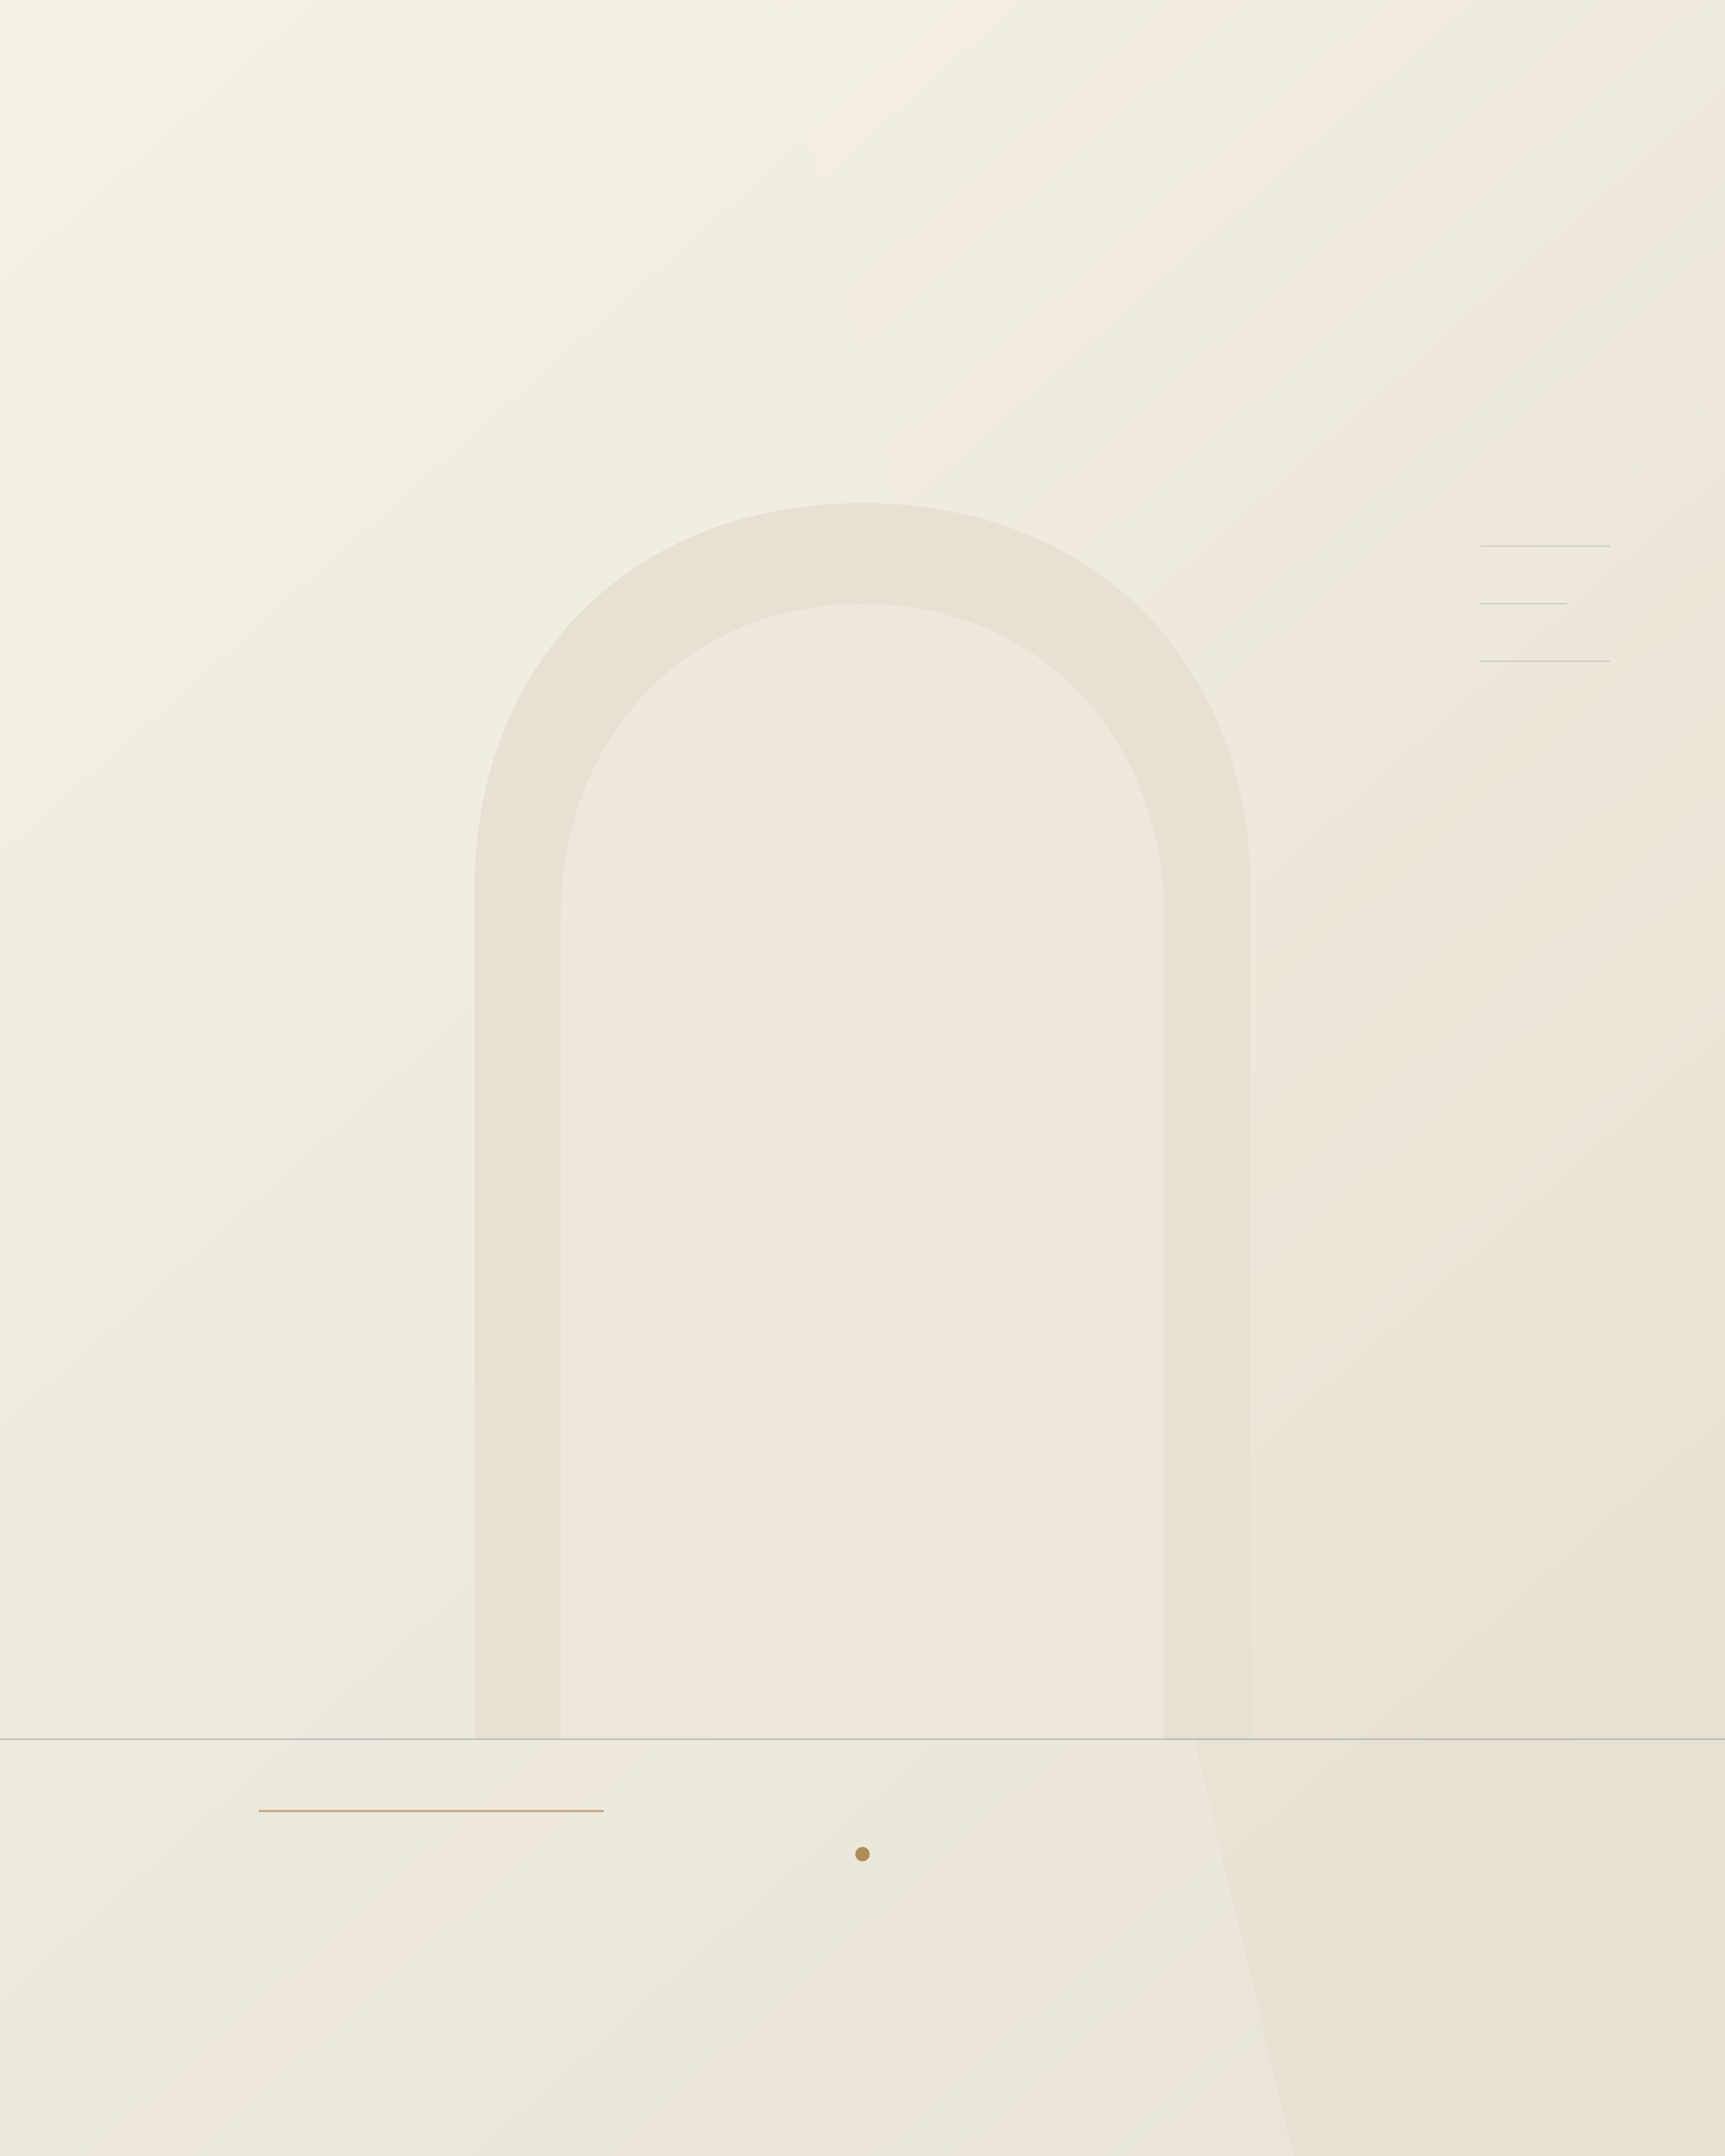
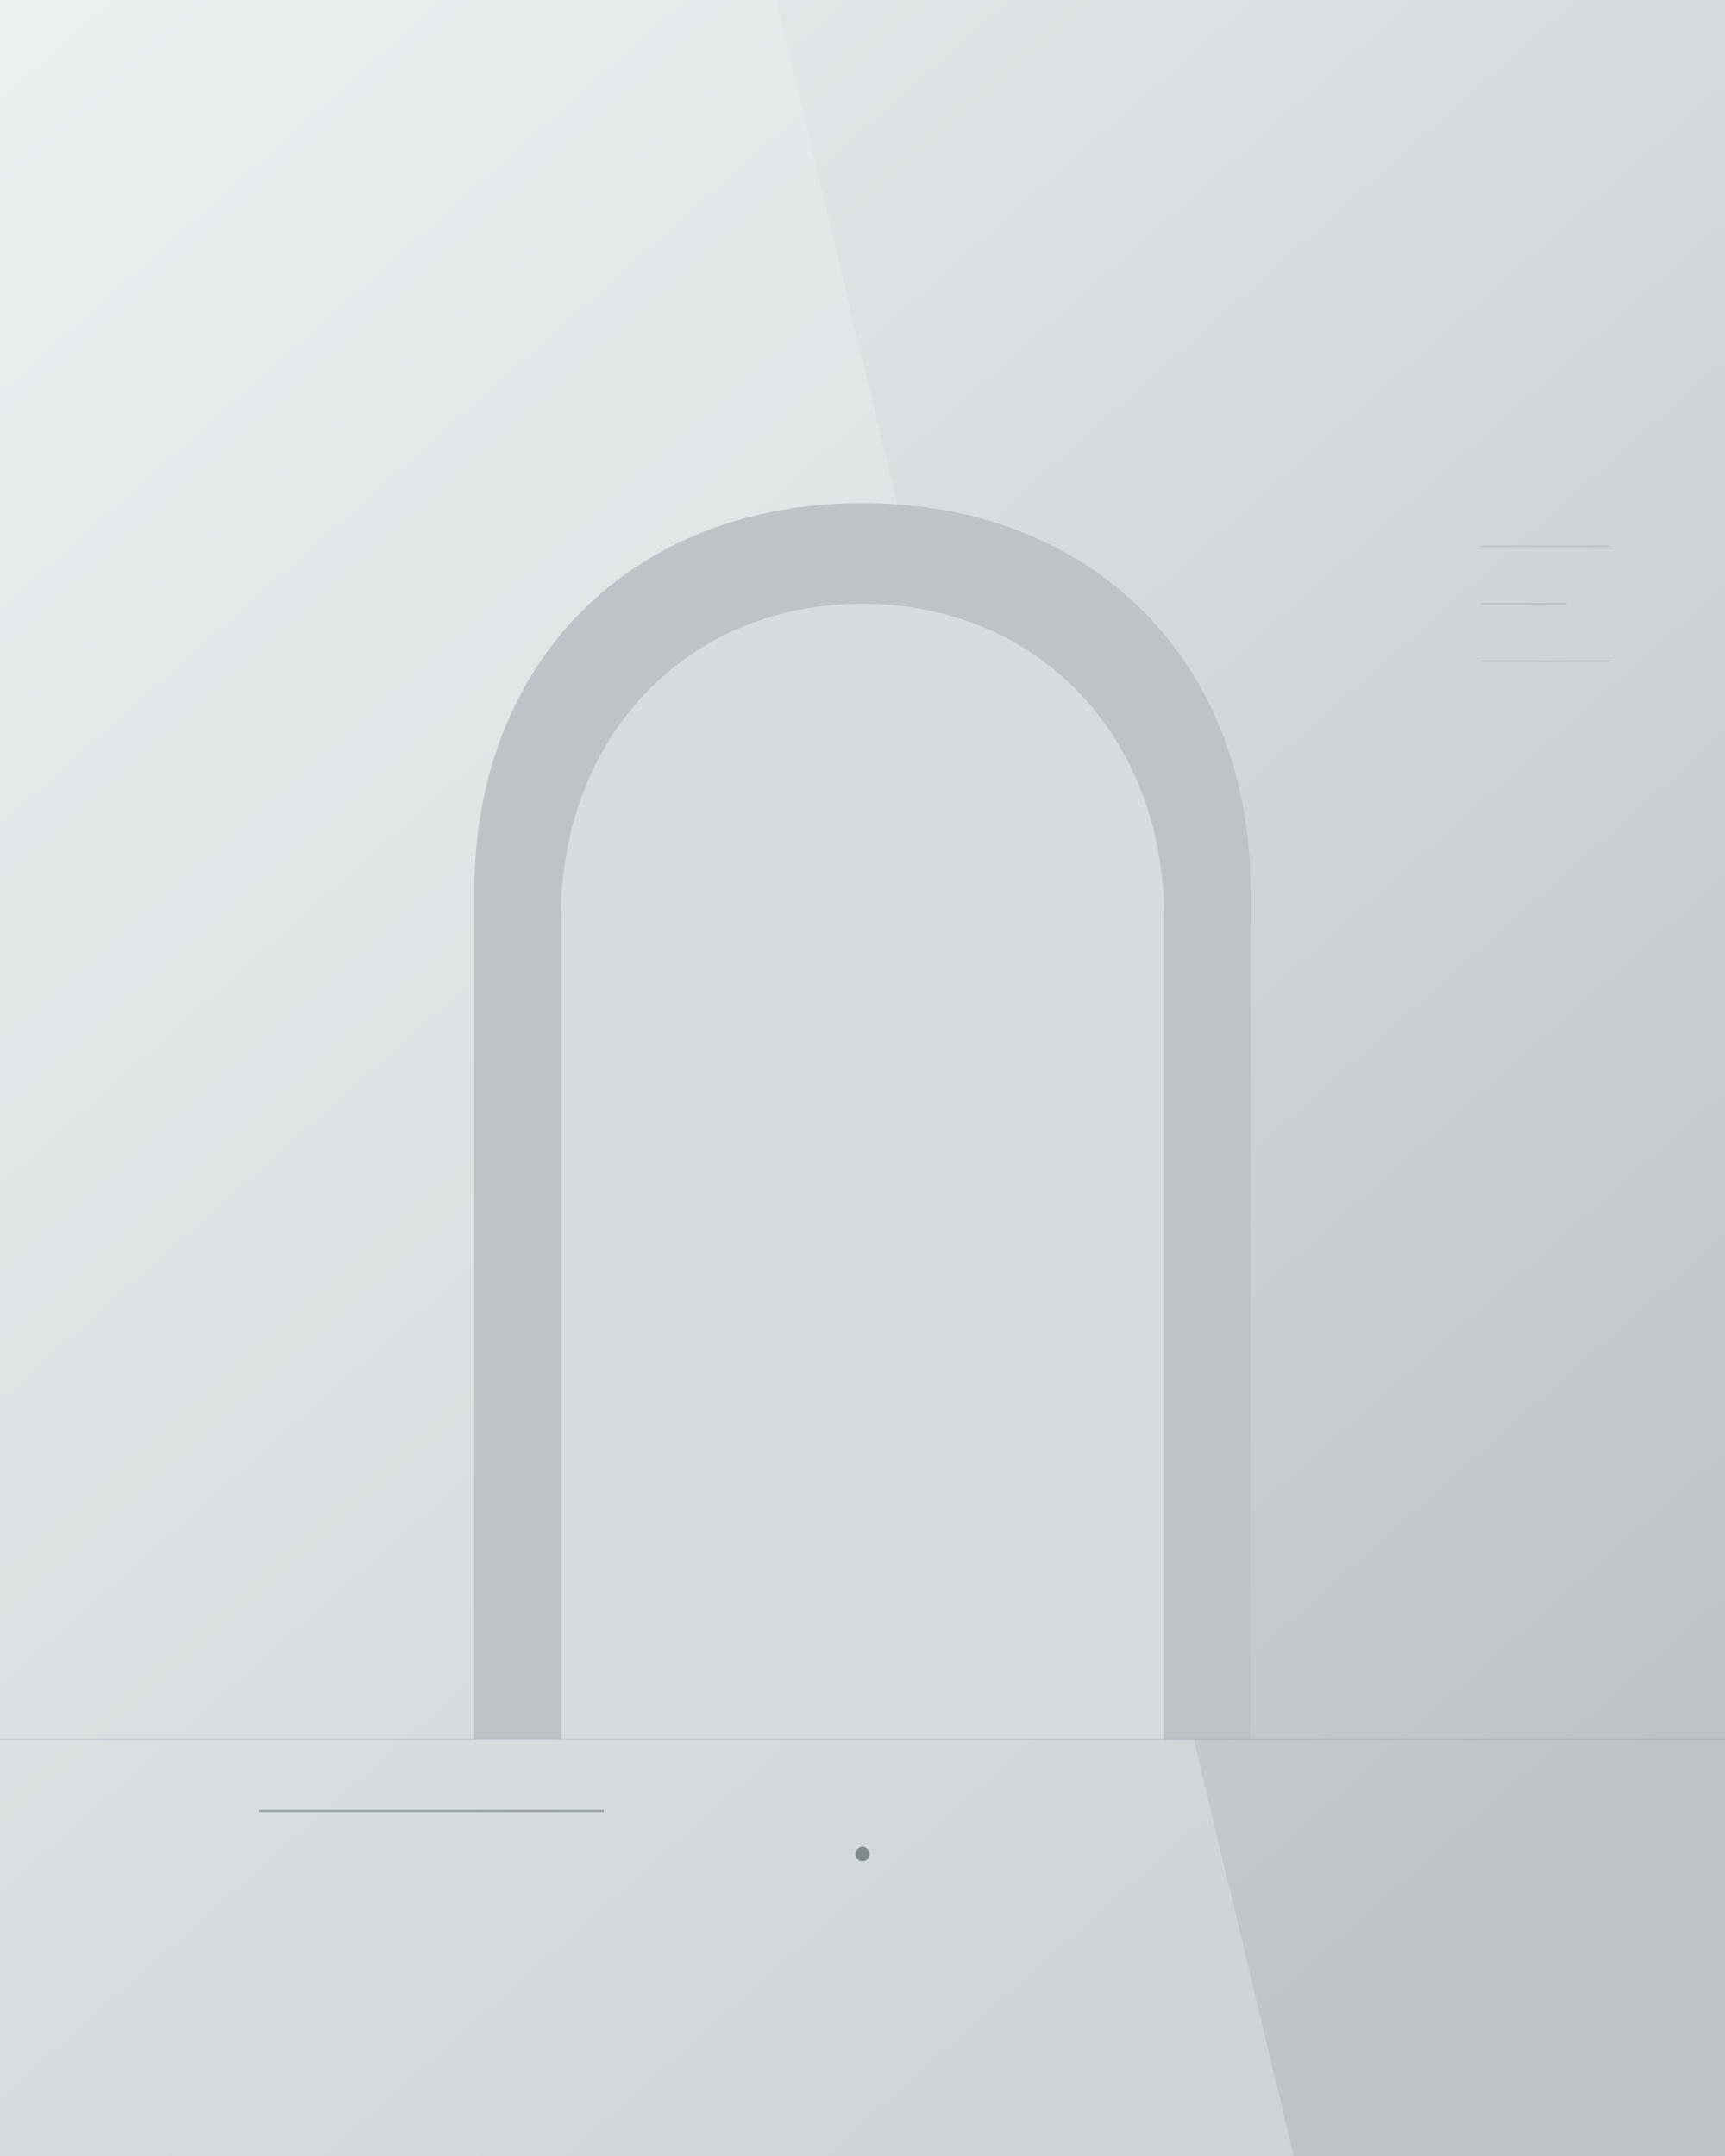
<svg xmlns="http://www.w3.org/2000/svg" viewBox="0 0 1200 1500" width="1200" height="1500">
-   <rect width="1200" height="1500" fill="#f2ede3" />
+   <rect width="1200" height="1500" fill="#ecf0f1" />
  <defs>
    <linearGradient id="morning" x1="0" y1="0" x2="0.7" y2="1">
-       <stop offset="0" stop-color="#f7f2e8" />
-       <stop offset="1" stop-color="#e7e1d3" />
+       <stop offset="0" stop-color="#ecf0f1" />
+       <stop offset="1" stop-color="#bdc3c7" />
    </linearGradient>
  </defs>
  <rect width="1200" height="1500" fill="url(#morning)" />
-   <path d="M 0 0 H 540 L 900 1500 H 0 Z" fill="#f2ede3" opacity="0.35" />
-   <path d="M 330 1210 V 620 C 330 460, 440 350, 600 350 C 760 350, 870 460, 870 620 V 1210 Z" fill="#e7e1d3" />
-   <path d="M 390 1210 V 640 C 390 510, 480 420, 600 420 C 720 420, 810 510, 810 640 V 1210 Z" fill="#f2ede3" opacity="0.55" />
-   <line x1="0" y1="1210" x2="1200" y2="1210" stroke="#17324a" stroke-width="1" opacity="0.25" />
-   <line x1="180" y1="1260" x2="420" y2="1260" stroke="#b08d57" stroke-width="1.5" opacity="0.7" />
-   <circle cx="600" cy="1290" r="5" fill="#b08d57" />
-   <g stroke="#17324a" stroke-width="1" opacity="0.14">
+   <path d="M 0 0 H 540 L 900 1500 H 0 Z" fill="#ecf0f1" opacity="0.35" />
+   <path d="M 330 1210 V 620 C 330 460, 440 350, 600 350 C 760 350, 870 460, 870 620 V 1210 Z" fill="#bdc3c7" />
+   <path d="M 390 1210 V 640 C 390 510, 480 420, 600 420 C 720 420, 810 510, 810 640 V 1210 Z" fill="#ecf0f1" opacity="0.55" />
+   <line x1="0" y1="1210" x2="1200" y2="1210" stroke="#2c3e50" stroke-width="1" opacity="0.25" />
+   <line x1="180" y1="1260" x2="420" y2="1260" stroke="#7f8c8d" stroke-width="1.5" opacity="0.7" />
+   <circle cx="600" cy="1290" r="5" fill="#7f8c8d" />
+   <g stroke="#2c3e50" stroke-width="1" opacity="0.14">
    <line x1="1030" y1="380" x2="1120" y2="380" />
    <line x1="1030" y1="420" x2="1090" y2="420" />
    <line x1="1030" y1="460" x2="1120" y2="460" />
  </g>
</svg>
